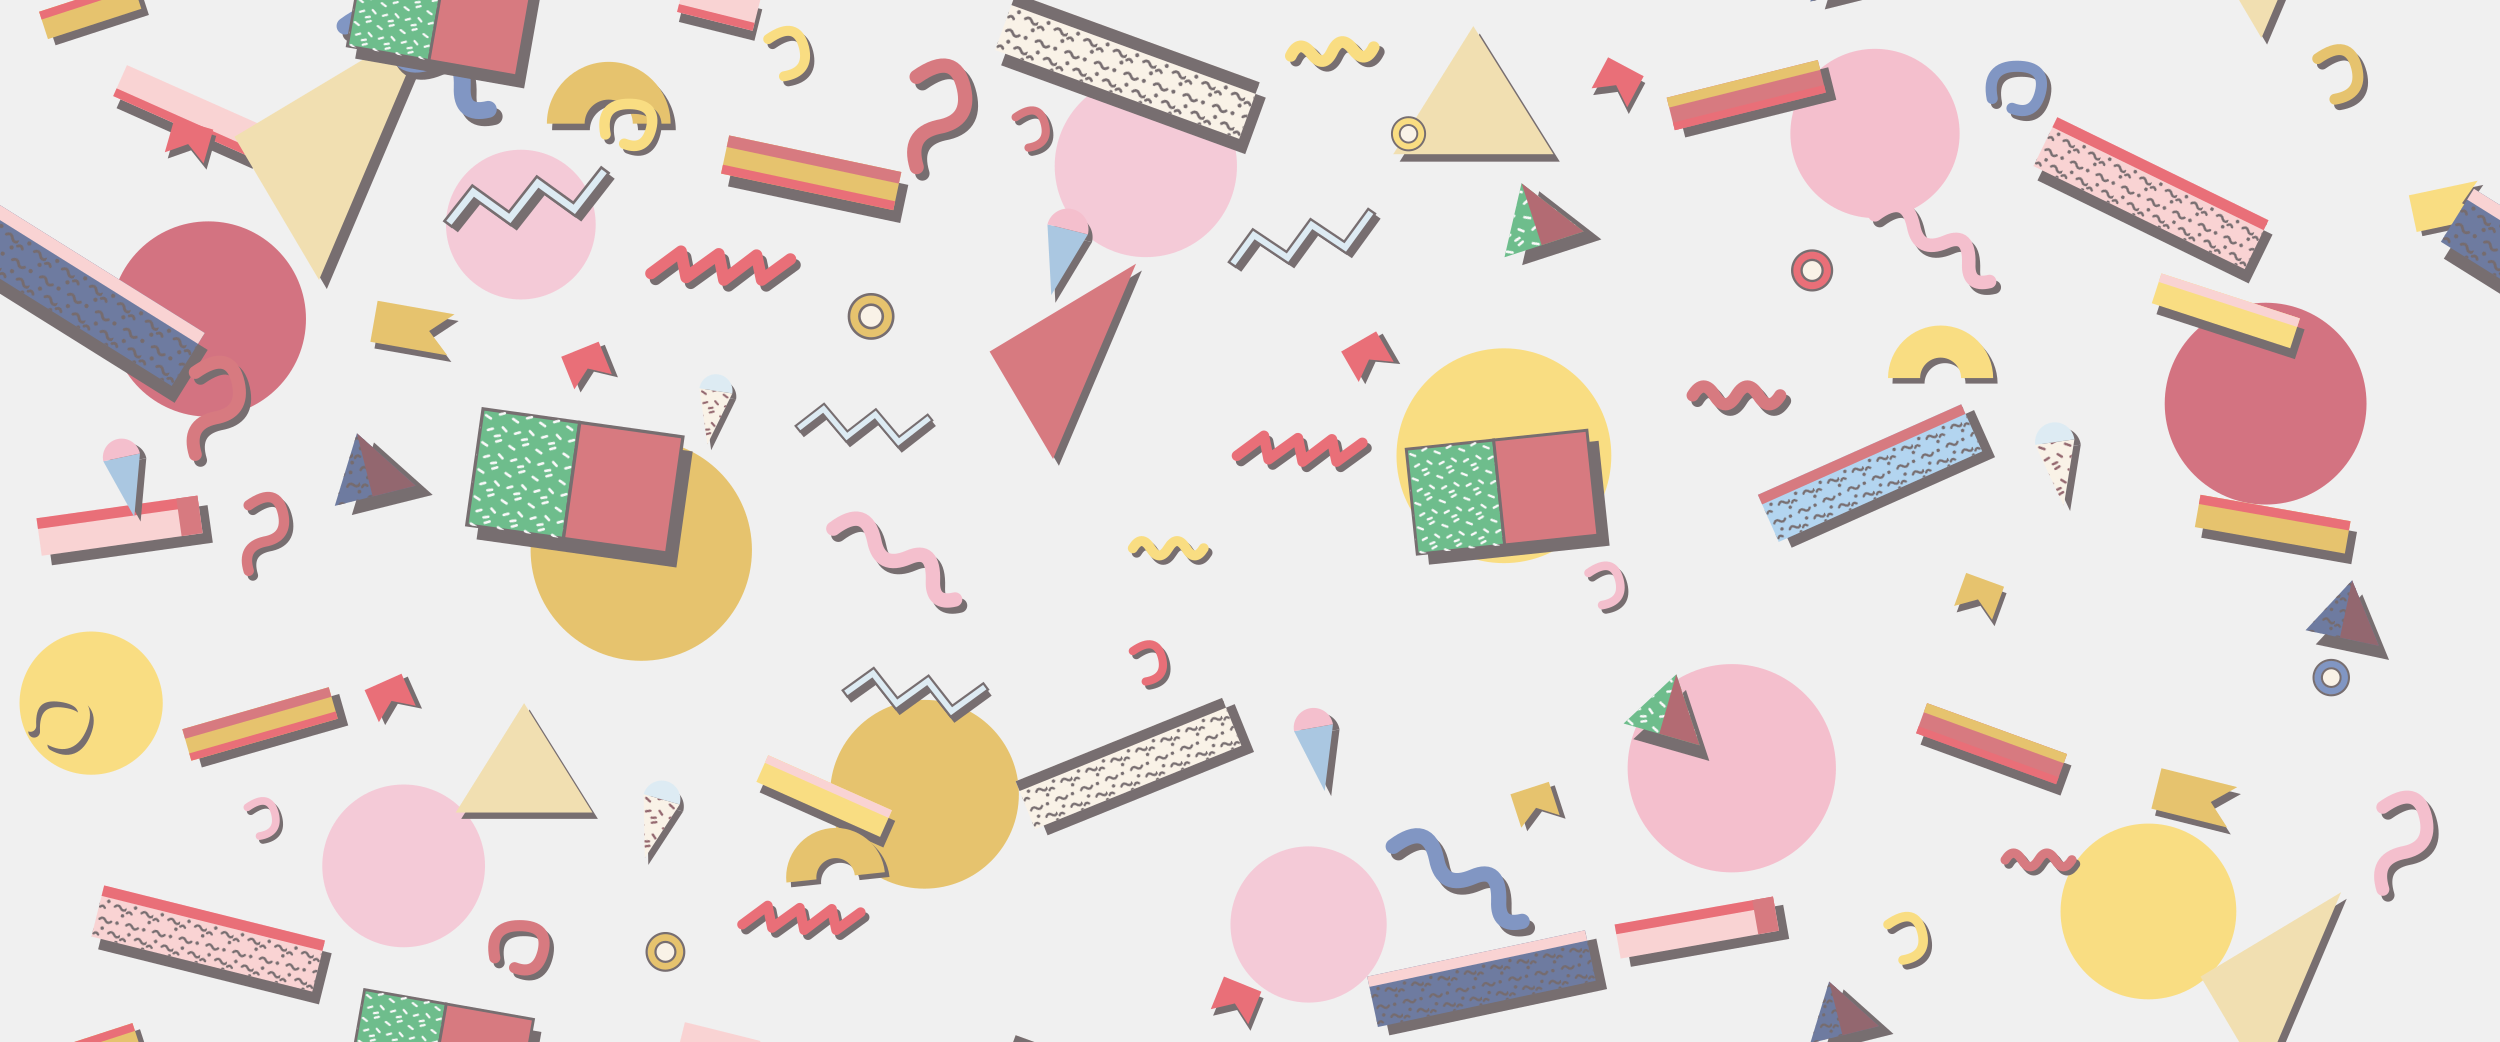
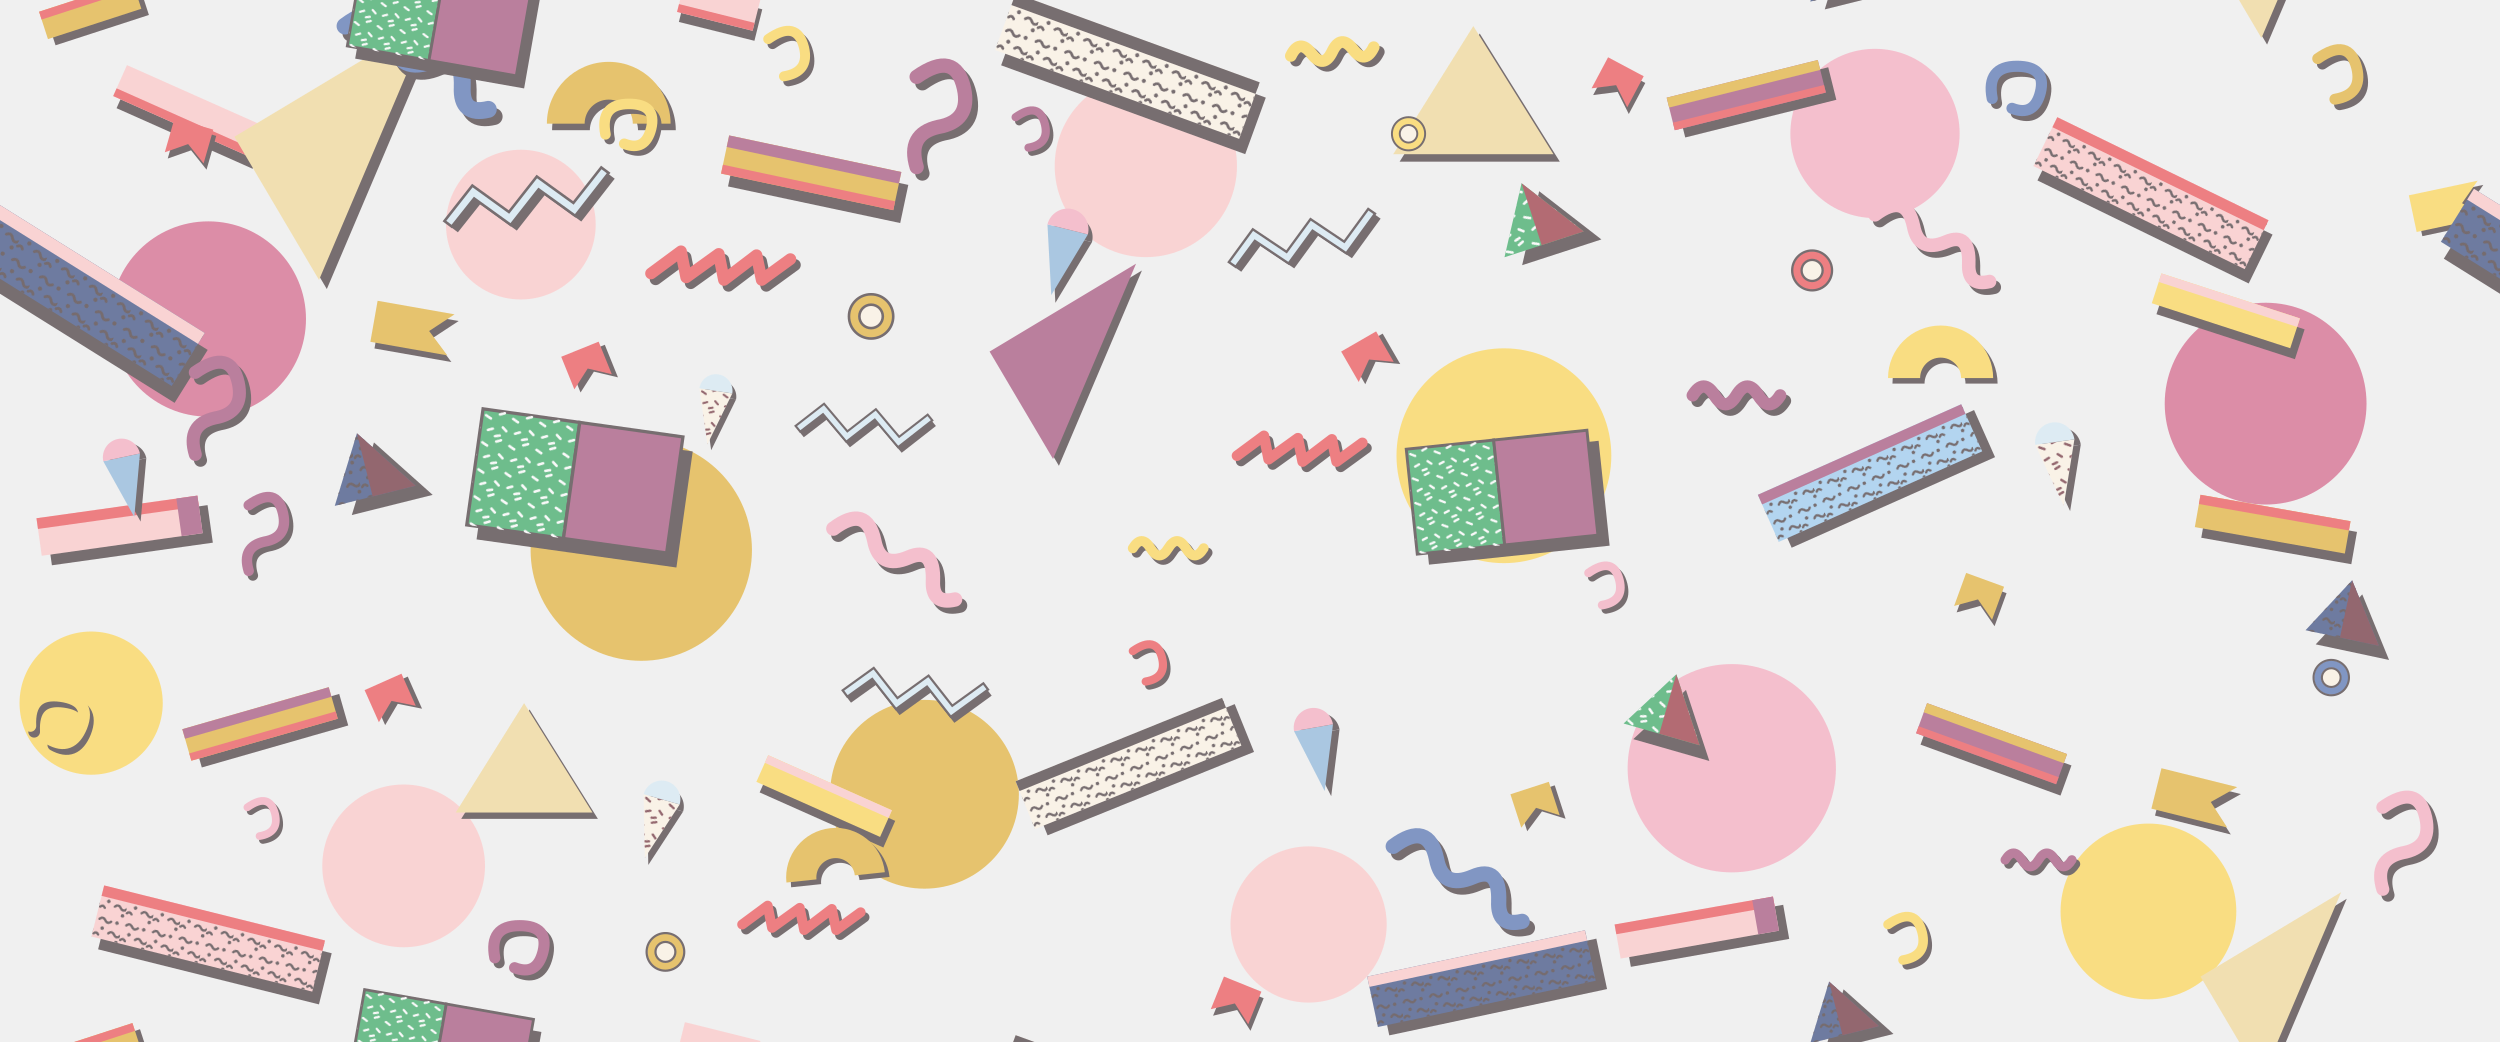
<svg xmlns="http://www.w3.org/2000/svg" width="3840" height="1600" viewBox="0 0 3840 1600">
  <defs>
    <pattern id="tz" width="46" height="46" patternUnits="userSpaceOnUse">
      <g fill="none" stroke="#2B1A1E" stroke-width="4" stroke-linecap="round">
        <path d="M6 10 q5 -6 10 0 t10 0" />
        <path d="M26 30 q5 -6 10 0 t10 0" />
        <path d="M2 36 q4 -5 8 0" />
      </g>
      <g fill="#2B1A1E">
        <circle cx="36" cy="10" r="3" />
        <circle cx="14" cy="24" r="3" />
        <circle cx="42" cy="42" r="3" />
      </g>
    </pattern>
    <pattern id="tzk" width="46" height="46" patternUnits="userSpaceOnUse">
      <g fill="none" stroke="#2D1E22" stroke-width="4" stroke-linecap="round">
        <path d="M6 10 q5 -6 10 0 t10 0" />
        <path d="M26 30 q5 -6 10 0 t10 0" />
        <path d="M2 36 q4 -5 8 0" />
      </g>
      <g fill="#2D1E22">
        <circle cx="36" cy="10" r="3" />
        <circle cx="14" cy="24" r="3" />
        <circle cx="42" cy="42" r="3" />
      </g>
    </pattern>
    <pattern id="spr" width="42" height="42" patternUnits="userSpaceOnUse">
      <g stroke="#FFFFFF" stroke-width="4" stroke-linecap="round">
        <line x1="6" y1="9" x2="14" y2="13" />
        <line x1="27" y1="5" x2="34" y2="2" />
        <line x1="34" y1="24" x2="40" y2="29" />
        <line x1="12" y1="31" x2="19" y2="28" />
        <line x1="24" y1="39" x2="31" y2="37" />
      </g>
    </pattern>
    <pattern id="sprd" width="42" height="42" patternUnits="userSpaceOnUse">
      <g stroke="#5A1420" stroke-width="4" stroke-linecap="round">
        <line x1="6" y1="9" x2="14" y2="13" />
        <line x1="27" y1="5" x2="34" y2="2" />
        <line x1="34" y1="24" x2="40" y2="29" />
        <line x1="12" y1="31" x2="19" y2="28" />
        <line x1="24" y1="39" x2="31" y2="37" />
      </g>
    </pattern>
    <g id="sqA">
      <path d="M0 0 q60 -45 74 22 q10 52 62 30 q46 -20 44 42 q-2 44 40 34" fill="none" stroke="#2D1E22" stroke-width="26" stroke-linecap="round" transform="translate(9,11)" />
      <path d="M0 0 q60 -45 74 22 q10 52 62 30 q46 -20 44 42 q-2 44 40 34" fill="none" stroke="currentColor" stroke-width="26" stroke-linecap="round" />
    </g>
    <g id="sqB">
      <path d="M0 0 q54 -38 66 16 q10 46 -36 54 q-44 10 -30 56" fill="none" stroke="#2D1E22" stroke-width="20" stroke-linecap="round" transform="translate(8,9)" />
      <path d="M0 0 q54 -38 66 16 q10 46 -36 54 q-44 10 -30 56" fill="none" stroke="currentColor" stroke-width="20" stroke-linecap="round" />
    </g>
    <g id="sqC">
      <path d="M0 0 q40 -28 50 12 q8 34 -28 40" fill="none" stroke="#2D1E22" stroke-width="14" stroke-linecap="round" transform="translate(6,7)" />
      <path d="M0 0 q40 -28 50 12 q8 34 -28 40" fill="none" stroke="currentColor" stroke-width="14" stroke-linecap="round" />
    </g>
    <g id="sqD">
      <path d="M0 26 q16 -26 32 0 q16 26 32 0 q16 -26 32 0 q16 26 32 0" fill="none" stroke="#2D1E22" stroke-width="18" stroke-linecap="round" transform="translate(7,8)" />
      <path d="M0 26 q16 -26 32 0 q16 26 32 0 q16 -26 32 0 q16 26 32 0" fill="none" stroke="currentColor" stroke-width="18" stroke-linecap="round" />
    </g>
    <g id="sqE">
      <path d="M0 96 q-10 -52 40 -52 q48 0 38 42 q-10 40 -46 26" fill="none" stroke="#2D1E22" stroke-width="18" stroke-linecap="round" transform="translate(7,8)" />
      <path d="M0 96 q-10 -52 40 -52 q48 0 38 42 q-10 40 -46 26" fill="none" stroke="currentColor" stroke-width="18" stroke-linecap="round" />
    </g>
    <g id="scribble">
      <path d="M0 0 l46 -34 8 40 50 -36 8 40 50 -38 8 38 44 -32" fill="none" stroke="#2D1E22" stroke-width="18" stroke-linecap="round" stroke-linejoin="round" transform="translate(7,9)" />
      <path d="M0 0 l46 -34 8 40 50 -36 8 40 50 -38 8 38 44 -32" fill="none" stroke="currentColor" stroke-width="18" stroke-linecap="round" stroke-linejoin="round" />
    </g>
    <g id="triD">
      <polygon points="0,0 300,-180 130,220" fill="#2D1E22" transform="translate(12,14)" />
      <polygon points="0,0 300,-180 130,220" fill="currentColor" />
    </g>
    <g id="triU">
      <polygon points="150,0 300,240 0,240" fill="#2D1E22" transform="translate(12,14)" />
      <polygon points="150,0 300,240 0,240" fill="currentColor" />
    </g>
    <g id="arc">
      <path d="M0 95 A 95 95 0 0 1 190 95 L 132 95 A 37 37 0 0 0 58 95 Z" fill="#2D1E22" transform="translate(8,10)" />
      <path d="M0 95 A 95 95 0 0 1 190 95 L 132 95 A 37 37 0 0 0 58 95 Z" fill="currentColor" />
    </g>
    <g id="flag">
      <polygon points="0,0 120,0 86,32 120,64 0,64" fill="#2D1E22" transform="translate(8,9)" />
      <polygon points="0,0 120,0 86,32 120,64 0,64" fill="currentColor" />
    </g>
    <g id="chev">
      <polygon points="0,0 62,0 62,54 31,32 0,54" fill="#2D1E22" transform="translate(7,8)" />
      <polygon points="0,0 62,0 62,54 31,32 0,54" fill="currentColor" />
    </g>
    <g id="ringO">
      <circle cx="26" cy="26" r="26" fill="#2D1E22" transform="translate(6,7)" />
      <circle cx="26" cy="26" r="26" fill="#FFF3E2" />
      <circle cx="26" cy="26" r="26" fill="none" stroke="currentColor" stroke-width="14" />
      <circle cx="26" cy="26" r="34" fill="none" stroke="#2D1E22" stroke-width="4" />
      <circle cx="26" cy="26" r="18" fill="none" stroke="#2D1E22" stroke-width="4" />
    </g>
    <g id="zigStrip">
      <polygon points="8,58 58,10 108,58 158,10 208,58 258,10 268,20 208,78 158,30 108,78 58,30 18,68" fill="#2D1E22" />
      <polygon points="0,48 50,0 100,48 150,0 200,48 250,0 260,10 200,68 150,20 100,68 50,20 10,58" fill="currentColor" stroke="#2D1E22" stroke-width="4" />
    </g>
    <g id="barGold">
      <rect x="14" y="16" width="260" height="56" fill="#2D1E22" />
      <rect width="260" height="56" fill="#E0A81E" />
-       <rect width="260" height="16" fill="#E5202E" />
+       <rect width="260" height="16" fill="#EC3A3F" />
    </g>
    <g id="barPink">
      <rect x="14" y="16" width="260" height="56" fill="#2D1E22" />
      <rect width="260" height="56" fill="#FFC2C2" />
-       <rect y="42" width="260" height="14" fill="#E5202E" />
+       <rect y="42" width="260" height="14" fill="#EC3A3F" />
    </g>
    <g id="barBeam">
      <rect x="14" y="16" width="260" height="56" fill="#2D1E22" />
      <rect width="260" height="56" fill="#E0A81E" />
-       <rect width="260" height="17" fill="#C8323C" />
-       <rect y="43" width="260" height="13" fill="#E5202E" />
+       <rect width="260" height="17" fill="#9A3A6A" />
+       <rect y="43" width="260" height="13" fill="#EC3A3F" />
    </g>
    <g id="barCap">
      <rect x="14" y="16" width="260" height="56" fill="#2D1E22" />
      <rect width="260" height="56" fill="#FFC2C2" />
-       <rect width="260" height="16" fill="#E5202E" />
-       <rect x="226" width="34" height="56" fill="#C8323C" />
+       <rect width="260" height="16" fill="#EC3A3F" />
+       <rect x="226" width="34" height="56" fill="#9A3A6A" />
    </g>
    <g id="barTeal">
      <rect x="14" y="16" width="260" height="56" fill="#2D1E22" />
-       <rect width="260" height="56" fill="#C8323C" />
+       <rect width="260" height="56" fill="#9A3A6A" />
      <rect width="260" height="17" fill="#E0A81E" />
-       <rect y="43" width="260" height="13" fill="#E5202E" />
+       <rect y="43" width="260" height="13" fill="#EC3A3F" />
    </g>
    <g id="barYellow">
      <rect x="14" y="16" width="260" height="56" fill="#2D1E22" />
      <rect width="260" height="56" fill="#FFD23F" />
      <rect width="260" height="16" fill="#FFC2C2" />
    </g>
    <g id="slabTz">
      <rect x="16" y="18" width="380" height="88" fill="#2D1E22" />
      <rect width="380" height="88" fill="#1E3470" />
      <rect width="380" height="88" fill="url(#tz)" />
      <rect width="380" height="18" fill="#FFC2C2" />
    </g>
    <g id="slabWhite">
      <rect x="16" y="18" width="380" height="88" fill="#2D1E22" />
      <rect width="380" height="88" fill="#FFF3E2" />
      <rect width="380" height="88" fill="url(#tzk)" />
      <rect width="380" height="18" fill="#2D1E22" />
    </g>
    <g id="slabPink">
      <rect x="16" y="18" width="380" height="88" fill="#2D1E22" />
      <rect width="380" height="88" fill="#FFC2C2" />
      <rect width="380" height="88" fill="url(#tzk)" />
-       <rect width="380" height="18" fill="#E5202E" />
+       <rect width="380" height="18" fill="#EC3A3F" />
    </g>
    <g id="slabBlue">
      <rect x="16" y="18" width="380" height="88" fill="#2D1E22" />
      <rect width="380" height="88" fill="#8EC5F0" />
      <rect width="380" height="88" fill="url(#tzk)" />
-       <rect width="380" height="18" fill="#C8323C" />
+       <rect width="380" height="18" fill="#9A3A6A" />
    </g>
    <g id="prismTz">
      <polygon points="72,10 140,110 12,110" fill="#2D1E22" transform="translate(10,10)" />
      <polygon points="60,0 128,100 0,100" fill="#1E3470" />
      <polygon points="60,0 128,100 0,100" fill="url(#tz)" />
      <polygon points="60,0 128,100 60,100" fill="#5A1420" />
    </g>
    <g id="prismSpr">
      <polygon points="72,10 140,110 12,110" fill="#2D1E22" transform="translate(10,10)" />
      <polygon points="60,0 128,100 0,100" fill="#1E9E4F" />
      <polygon points="60,0 128,100 0,100" fill="url(#spr)" />
      <polygon points="60,0 128,100 60,100" fill="#8E1A26" />
    </g>
    <g id="cone">
      <g transform="translate(9,10)">
        <path d="M0 46 L64 46 L32 150 Z" fill="#2D1E22" />
        <path d="M0 46 A 32 32 0 0 1 64 46 Z" fill="#2D1E22" />
      </g>
      <path d="M0 46 L64 46 L32 150 Z" fill="#7FAFD8" />
      <path d="M0 46 A 32 32 0 0 1 64 46 Z" fill="#F7A1B8" />
    </g>
    <g id="conePale">
      <g transform="translate(9,10)">
        <path d="M0 46 L64 46 L32 150 Z" fill="#2D1E22" />
        <path d="M0 46 A 32 32 0 0 1 64 46 Z" fill="#2D1E22" />
      </g>
      <path d="M0 46 L64 46 L32 150 Z" fill="#FFF3E2" />
      <path d="M0 46 L64 46 L32 150 Z" fill="url(#sprd)" />
      <path d="M0 46 A 32 32 0 0 1 64 46 Z" fill="#D2E9F5" />
    </g>
    <g id="book">
      <rect x="18" y="20" width="310" height="180" fill="#2D1E22" />
      <rect width="150" height="180" fill="#1E9E4F" stroke="#2D1E22" stroke-width="5" />
      <rect width="150" height="180" fill="url(#spr)" />
-       <rect x="150" width="160" height="180" fill="#C8323C" stroke="#2D1E22" stroke-width="5" />
+       <rect x="150" width="160" height="180" fill="#9A3A6A" stroke="#2D1E22" stroke-width="5" />
    </g>
  </defs>
  <g opacity="0.62">
-     <circle cx="320" cy="490" r="150" fill="#C2273D" />
-     <circle cx="800" cy="345" r="115" fill="#F7B3C8" />
+     <circle cx="320" cy="490" r="150" fill="#D0507A" />
+     <circle cx="800" cy="345" r="115" fill="#FFC2C2" />
    <circle cx="985" cy="845" r="170" fill="#E0A81E" />
-     <circle cx="1760" cy="255" r="140" fill="#F7B3C8" />
+     <circle cx="1760" cy="255" r="140" fill="#FFC2C2" />
    <circle cx="2310" cy="700" r="165" fill="#FFD23F" />
    <circle cx="2880" cy="205" r="130" fill="#F7A1B8" />
-     <circle cx="3480" cy="620" r="155" fill="#C2273D" />
+     <circle cx="3480" cy="620" r="155" fill="#D0507A" />
    <circle cx="140" cy="1080" r="110" fill="#FFD23F" />
-     <circle cx="620" cy="1330" r="125" fill="#F7B3C8" />
+     <circle cx="620" cy="1330" r="125" fill="#FFC2C2" />
    <circle cx="1420" cy="1220" r="145" fill="#E0A81E" />
-     <circle cx="2010" cy="1420" r="120" fill="#F7B3C8" />
+     <circle cx="2010" cy="1420" r="120" fill="#FFC2C2" />
    <circle cx="2660" cy="1180" r="160" fill="#F7A1B8" />
    <circle cx="3300" cy="1400" r="135" fill="#FFD23F" />
    <use href="#barGold" transform="translate(60,18) rotate(-18) scale(0.58,0.79)" />
    <use href="#barPink" transform="translate(195,100) rotate(24) scale(0.88,0.93)" />
    <use href="#triD" transform="translate(360,210)" color="#F2D58A" />
    <use href="#sqA" transform="translate(530,40)" color="#3D5FA8" />
    <use href="#arc" transform="translate(840,95)" color="#E0A81E" />
    <use href="#barPink" transform="translate(1052,-30) rotate(14) scale(0.46,0.89)" />
-     <use href="#sqB" transform="translate(1408,118) scale(1.1)" color="#C8323C" />
+     <use href="#sqB" transform="translate(1408,118) scale(1.1)" color="#9A3A6A" />
    <use href="#barBeam" transform="translate(1120,208) rotate(12) scale(1.04,1.07)" />
    <use href="#slabTz" transform="translate(-40,290) rotate(32) scale(1.1,1.09)" />
    <use href="#zigStrip" transform="translate(676,292) rotate(-8)" color="#D2E9F5" />
-     <use href="#scribble" transform="translate(1000,420)" color="#E5202E" />
+     <use href="#scribble" transform="translate(1000,420)" color="#EC3A3F" />
    <use href="#ringO" transform="translate(1312,460)" color="#E0A81E" />
    <use href="#flag" transform="translate(580,462) rotate(10)" color="#E0A81E" />
-     <use href="#sqB" transform="translate(300,572)" color="#C8323C" />
+     <use href="#sqB" transform="translate(300,572)" color="#9A3A6A" />
    <use href="#prismTz" transform="translate(490,680) rotate(-14)" />
    <use href="#book" transform="translate(742,628) rotate(8)" />
    <use href="#barCap" transform="translate(56,796) rotate(-8) scale(0.96,1.04)" />
-     <use href="#sqB" transform="translate(382,776) scale(0.8)" color="#C8323C" />
+     <use href="#sqB" transform="translate(382,776) scale(0.8)" color="#9A3A6A" />
    <use href="#zigStrip" transform="translate(1226,616) rotate(6) scale(0.8)" color="#D2E9F5" />
    <use href="#sqA" transform="translate(1280,812) scale(0.85)" color="#F7A1B8" />
-     <use href="#chev" transform="translate(268,182) rotate(16)" color="#E5202E" />
+     <use href="#chev" transform="translate(268,182) rotate(16)" color="#EC3A3F" />
    <use href="#sqE" transform="translate(930,120) scale(0.9)" color="#FFD23F" />
    <use href="#sqC" transform="translate(1180,60) scale(1.1)" color="#FFD23F" />
    <use href="#cone" transform="translate(150,668) rotate(-12) scale(0.9)" />
    <use href="#conePale" transform="translate(1080,560) rotate(9) scale(0.8)" />
-     <use href="#chev" transform="translate(862,548) rotate(-22)" color="#E5202E" />
+     <use href="#chev" transform="translate(862,548) rotate(-22)" color="#EC3A3F" />
    <use href="#slabWhite" transform="translate(1560,-10) rotate(20) scale(1.05)" />
-     <use href="#sqC" transform="translate(1560,180) scale(0.9)" color="#C8323C" />
+     <use href="#sqC" transform="translate(1560,180) scale(0.9)" color="#9A3A6A" />
    <use href="#sqD" transform="translate(1980,60) rotate(-6)" color="#FFD23F" />
    <use href="#triU" transform="translate(2140,40) scale(0.82)" color="#F2D58A" />
    <use href="#ringO" transform="translate(2144,186) scale(0.75)" color="#FFD23F" />
-     <use href="#chev" transform="translate(2470,88) rotate(28)" color="#E5202E" />
+     <use href="#chev" transform="translate(2470,88) rotate(28)" color="#EC3A3F" />
    <use href="#barTeal" transform="translate(2560,150) rotate(-14) scale(0.92)" />
    <use href="#sqE" transform="translate(3060,60) scale(0.95)" color="#3D5FA8" />
    <use href="#slabPink" transform="translate(3160,180) rotate(26) scale(0.95)" />
    <use href="#sqC" transform="translate(3560,90) scale(1.2)" color="#E0A81E" />
    <use href="#cone" transform="translate(1620,300) rotate(14)" />
    <use href="#zigStrip" transform="translate(1880,360) rotate(-10) scale(0.9)" color="#D2E9F5" />
    <use href="#prismSpr" transform="translate(2280,300) rotate(-18)" />
-     <use href="#ringO" transform="translate(2760,392) scale(0.9)" color="#E5202E" />
+     <use href="#ringO" transform="translate(2760,392) scale(0.9)" color="#EC3A3F" />
    <use href="#sqA" transform="translate(2880,330) scale(0.8)" color="#F7A1B8" />
    <use href="#barYellow" transform="translate(3320,420) rotate(18) scale(0.86)" />
    <use href="#flag" transform="translate(3700,300) rotate(-12) scale(0.9)" color="#FFD23F" />
-     <use href="#triD" transform="translate(1520,540) scale(0.75)" color="#C8323C" />
-     <use href="#chev" transform="translate(2060,540) rotate(-30)" color="#E5202E" />
-     <use href="#sqD" transform="translate(2600,580) scale(1.05)" color="#C8323C" />
+     <use href="#triD" transform="translate(1520,540) scale(0.75)" color="#9A3A6A" />
+     <use href="#chev" transform="translate(2060,540) rotate(-30)" color="#EC3A3F" />
+     <use href="#sqD" transform="translate(2600,580) scale(1.05)" color="#9A3A6A" />
    <use href="#arc" transform="translate(2900,500) scale(0.85)" color="#FFD23F" />
    <use href="#conePale" transform="translate(3120,640) rotate(-8) scale(0.95)" />
-     <use href="#scribble" transform="translate(1900,700) scale(0.9)" color="#E5202E" />
+     <use href="#scribble" transform="translate(1900,700) scale(0.9)" color="#EC3A3F" />
    <use href="#book" transform="translate(2160,690) rotate(-6) scale(0.9)" />
    <use href="#slabBlue" transform="translate(2700,760) rotate(-24) scale(0.9)" />
    <use href="#barGold" transform="translate(3380,760) rotate(10) scale(0.9)" />
    <use href="#sqD" transform="translate(1740,820) scale(0.85)" color="#FFD23F" />
    <use href="#sqC" transform="translate(2440,880) scale(0.95)" color="#F7A1B8" />
    <use href="#chev" transform="translate(3020,880) rotate(20)" color="#E0A81E" />
    <use href="#prismTz" transform="translate(3560,880) rotate(12) scale(0.9)" />
    <use href="#sqE" transform="translate(60,1020) rotate(8)" color="#FFD23F" />
    <use href="#barBeam" transform="translate(280,1120) rotate(-16) scale(0.9)" />
-     <use href="#chev" transform="translate(560,1060) rotate(-24)" color="#E5202E" />
+     <use href="#chev" transform="translate(560,1060) rotate(-24)" color="#EC3A3F" />
    <use href="#triU" transform="translate(700,1080) scale(0.7)" color="#F2D58A" />
-     <use href="#sqC" transform="translate(1740,1000) scale(0.9)" color="#E5202E" />
+     <use href="#sqC" transform="translate(1740,1000) scale(0.9)" color="#EC3A3F" />
    <use href="#zigStrip" transform="translate(1300,1020) rotate(8) scale(0.85)" color="#D2E9F5" />
    <use href="#prismSpr" transform="translate(2520,1020) rotate(16) scale(0.95)" />
    <use href="#barTeal" transform="translate(2960,1080) rotate(20) scale(0.88)" />
    <use href="#ringO" transform="translate(3560,1020) scale(0.8)" color="#3D5FA8" />
    <use href="#cone" transform="translate(1980,1080) rotate(-10) scale(0.95)" />
    <use href="#barYellow" transform="translate(1180,1160) rotate(24) scale(0.8)" />
    <use href="#conePale" transform="translate(1000,1180) rotate(16) scale(0.9)" />
    <use href="#slabWhite" transform="translate(1560,1200) rotate(-22) scale(0.9)" />
    <use href="#chev" transform="translate(2320,1220) rotate(-18)" color="#E0A81E" />
    <use href="#flag" transform="translate(3320,1180) rotate(14)" color="#E0A81E" />
    <use href="#sqC" transform="translate(380,1240) scale(0.85)" color="#F7A1B8" />
    <use href="#sqB" transform="translate(3660,1240) scale(1.0)" color="#F7A1B8" />
-     <use href="#sqD" transform="translate(3080,1300) scale(0.8)" color="#C8323C" />
+     <use href="#sqD" transform="translate(3080,1300) scale(0.8)" color="#9A3A6A" />
    <use href="#sqA" transform="translate(2140,1300) scale(0.9)" color="#3D5FA8" />
    <use href="#arc" transform="translate(1200,1280) rotate(-6) scale(0.8)" color="#E0A81E" />
    <use href="#slabPink" transform="translate(160,1360) rotate(14) scale(0.92)" />
-     <use href="#sqE" transform="translate(760,1380) scale(0.95)" color="#C8323C" />
-     <use href="#scribble" transform="translate(1140,1420) scale(0.85)" color="#E5202E" />
+     <use href="#sqE" transform="translate(760,1380) scale(0.95)" color="#9A3A6A" />
+     <use href="#scribble" transform="translate(1140,1420) scale(0.85)" color="#EC3A3F" />
    <use href="#ringO" transform="translate(1000,1440) scale(0.85)" color="#E0A81E" />
    <use href="#barCap" transform="translate(2480,1420) rotate(-10) scale(0.95)" />
    <use href="#sqC" transform="translate(2900,1420) scale(1.05)" color="#FFD23F" />
-     <use href="#chev" transform="translate(1880,1500) rotate(22)" color="#E5202E" />
+     <use href="#chev" transform="translate(1880,1500) rotate(22)" color="#EC3A3F" />
    <use href="#slabTz" transform="translate(2100,1500) rotate(-12) scale(0.9)" />
    <use href="#prismTz" transform="translate(2760,1520) rotate(-14) scale(0.85)" />
    <use href="#book" transform="translate(560,1520) rotate(10) scale(0.85)" />
    <use href="#triD" transform="translate(3380,1500) scale(0.72)" color="#F2D58A" />
    <use href="#slabTz" transform="translate(3800,290) rotate(32) scale(1.1,1.09)" />
    <use href="#sqC" transform="translate(-280,90) scale(1.2)" color="#E0A81E" />
    <use href="#flag" transform="translate(-140,300) rotate(-12) scale(0.9)" color="#FFD23F" />
    <use href="#prismTz" transform="translate(-280,880) rotate(12) scale(0.9)" />
    <use href="#sqB" transform="translate(-180,1240) scale(1.0)" color="#F7A1B8" />
    <use href="#triD" transform="translate(-460,1500) scale(0.72)" color="#F2D58A" />
    <use href="#barGold" transform="translate(60,1618) rotate(-18) scale(0.58,0.79)" />
    <use href="#barPink" transform="translate(1052,1570) rotate(14) scale(0.46,0.89)" />
    <use href="#slabWhite" transform="translate(1560,1590) rotate(20) scale(1.05)" />
    <use href="#book" transform="translate(560,-80) rotate(10) scale(0.85)" />
-     <use href="#chev" transform="translate(1880,-100) rotate(22)" color="#E5202E" />
+     <use href="#chev" transform="translate(1880,-100) rotate(22)" color="#EC3A3F" />
    <use href="#slabTz" transform="translate(2100,-100) rotate(-12) scale(0.9)" />
    <use href="#barCap" transform="translate(2480,-180) rotate(-10) scale(0.95)" />
    <use href="#prismTz" transform="translate(2760,-80) rotate(-14) scale(0.85)" />
    <use href="#triD" transform="translate(3380,-100) scale(0.72)" color="#F2D58A" />
    <circle cx="3980" cy="1080" r="110" fill="#FFD23F" />
-     <circle cx="-360" cy="620" r="155" fill="#C2273D" />
+     <circle cx="-360" cy="620" r="155" fill="#D0507A" />
    <circle cx="3300" cy="-200" r="135" fill="#FFD23F" />
-     <circle cx="2010" cy="-180" r="120" fill="#F7B3C8" />
-     <circle cx="1760" cy="1855" r="140" fill="#F7B3C8" />
+     <circle cx="2010" cy="-180" r="120" fill="#FFC2C2" />
+     <circle cx="1760" cy="1855" r="140" fill="#FFC2C2" />
    <circle cx="2880" cy="1805" r="130" fill="#F7A1B8" />
  </g>
</svg>
